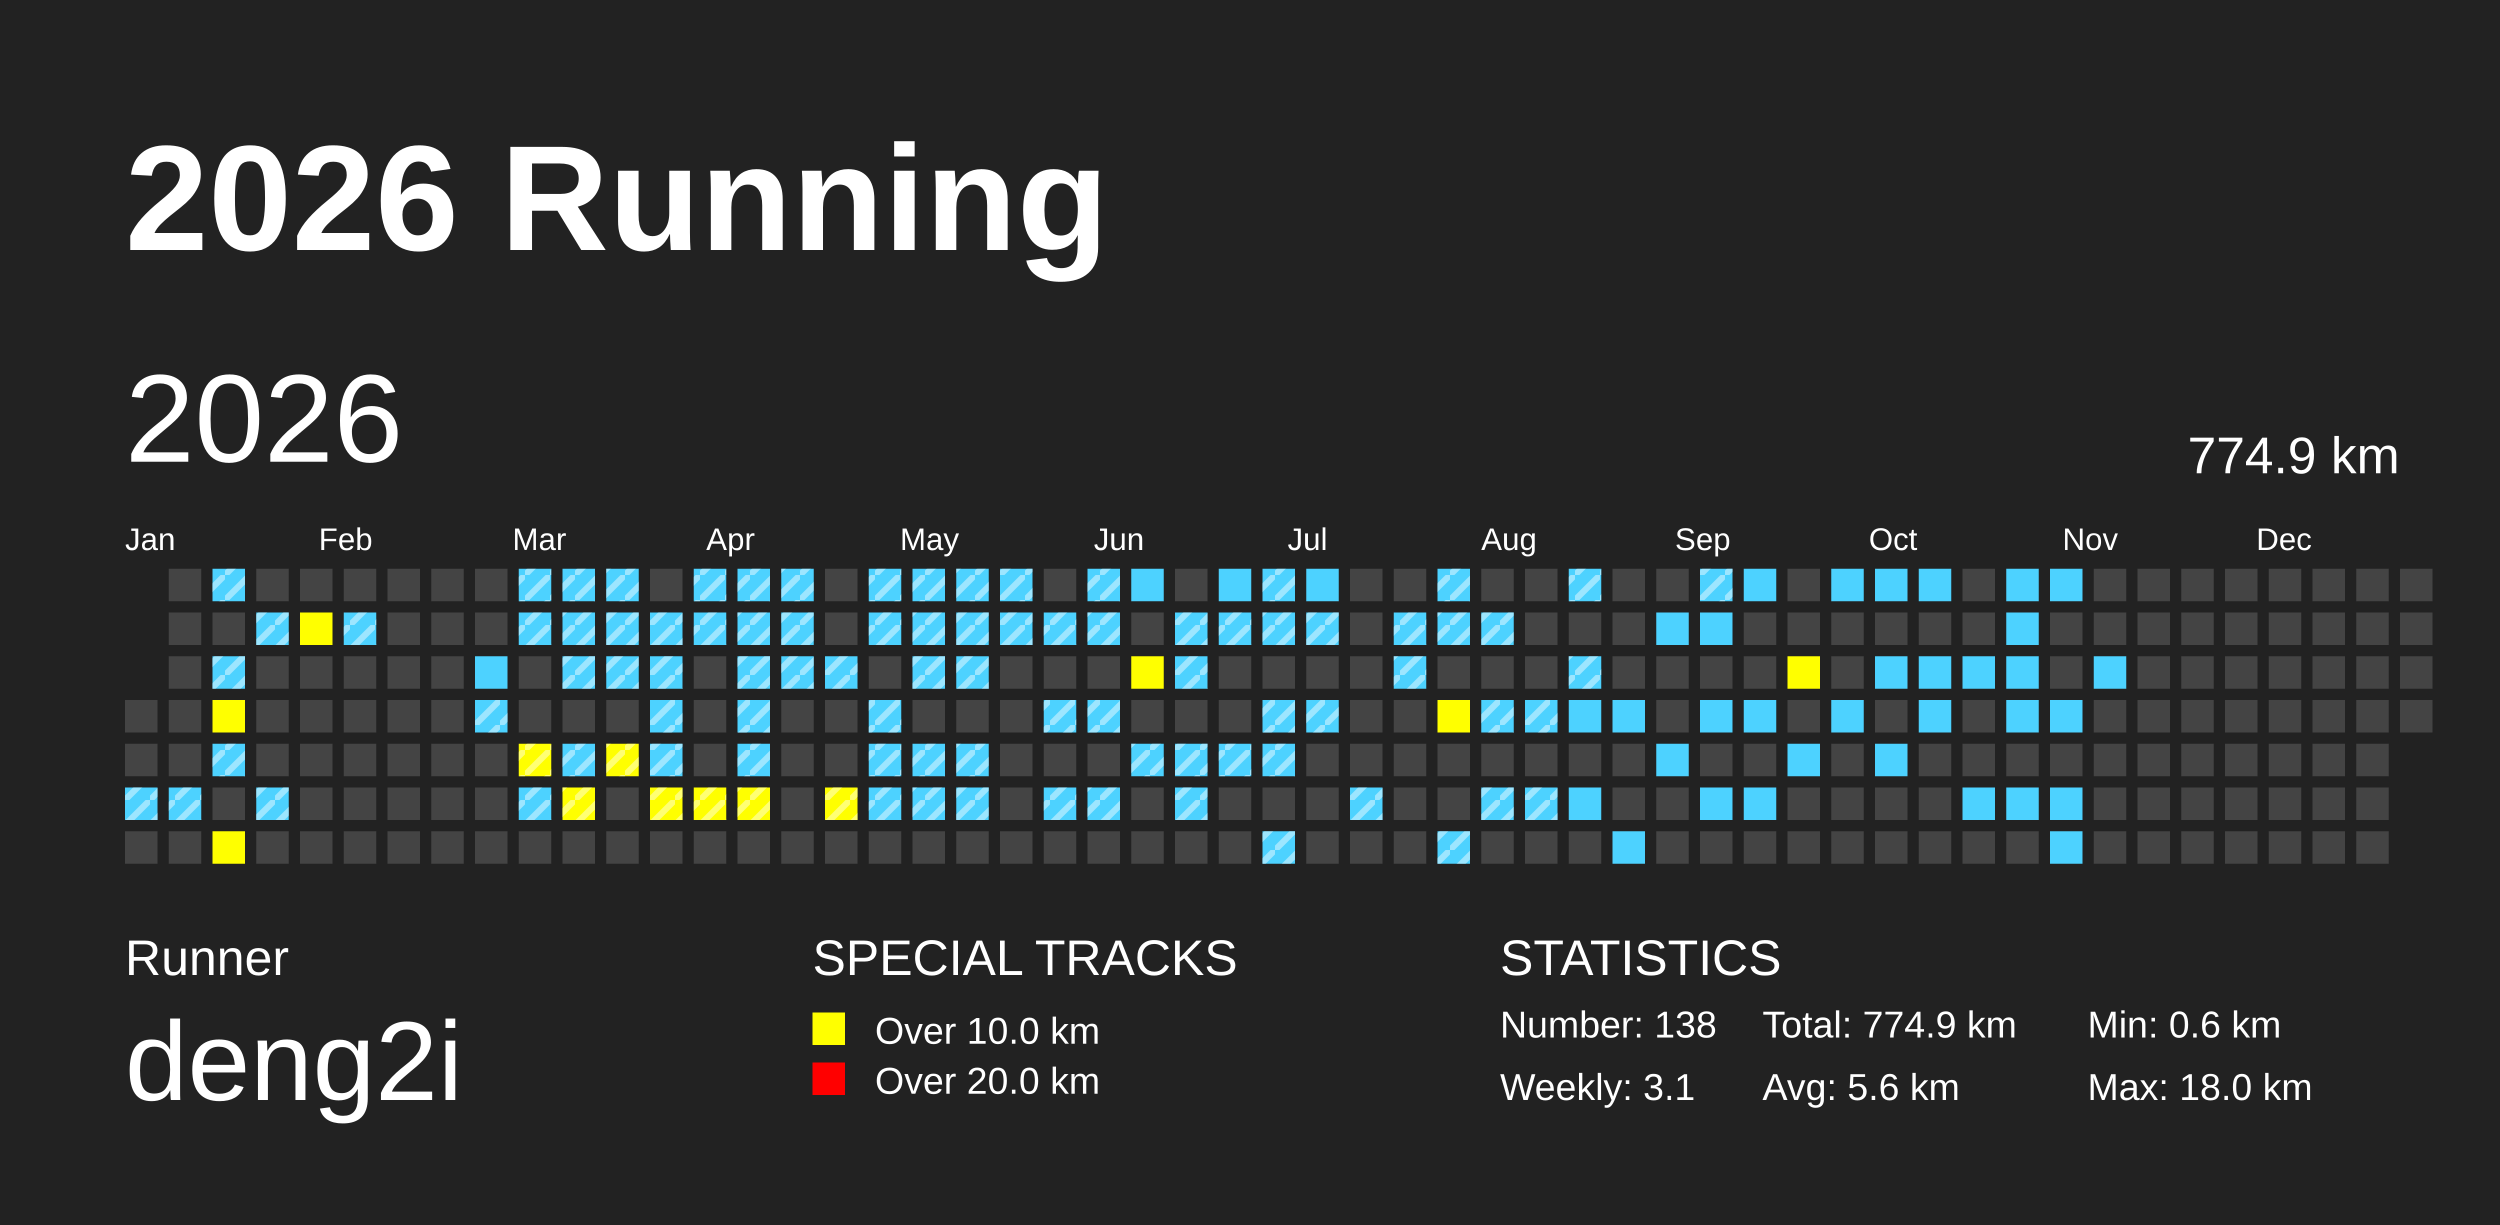
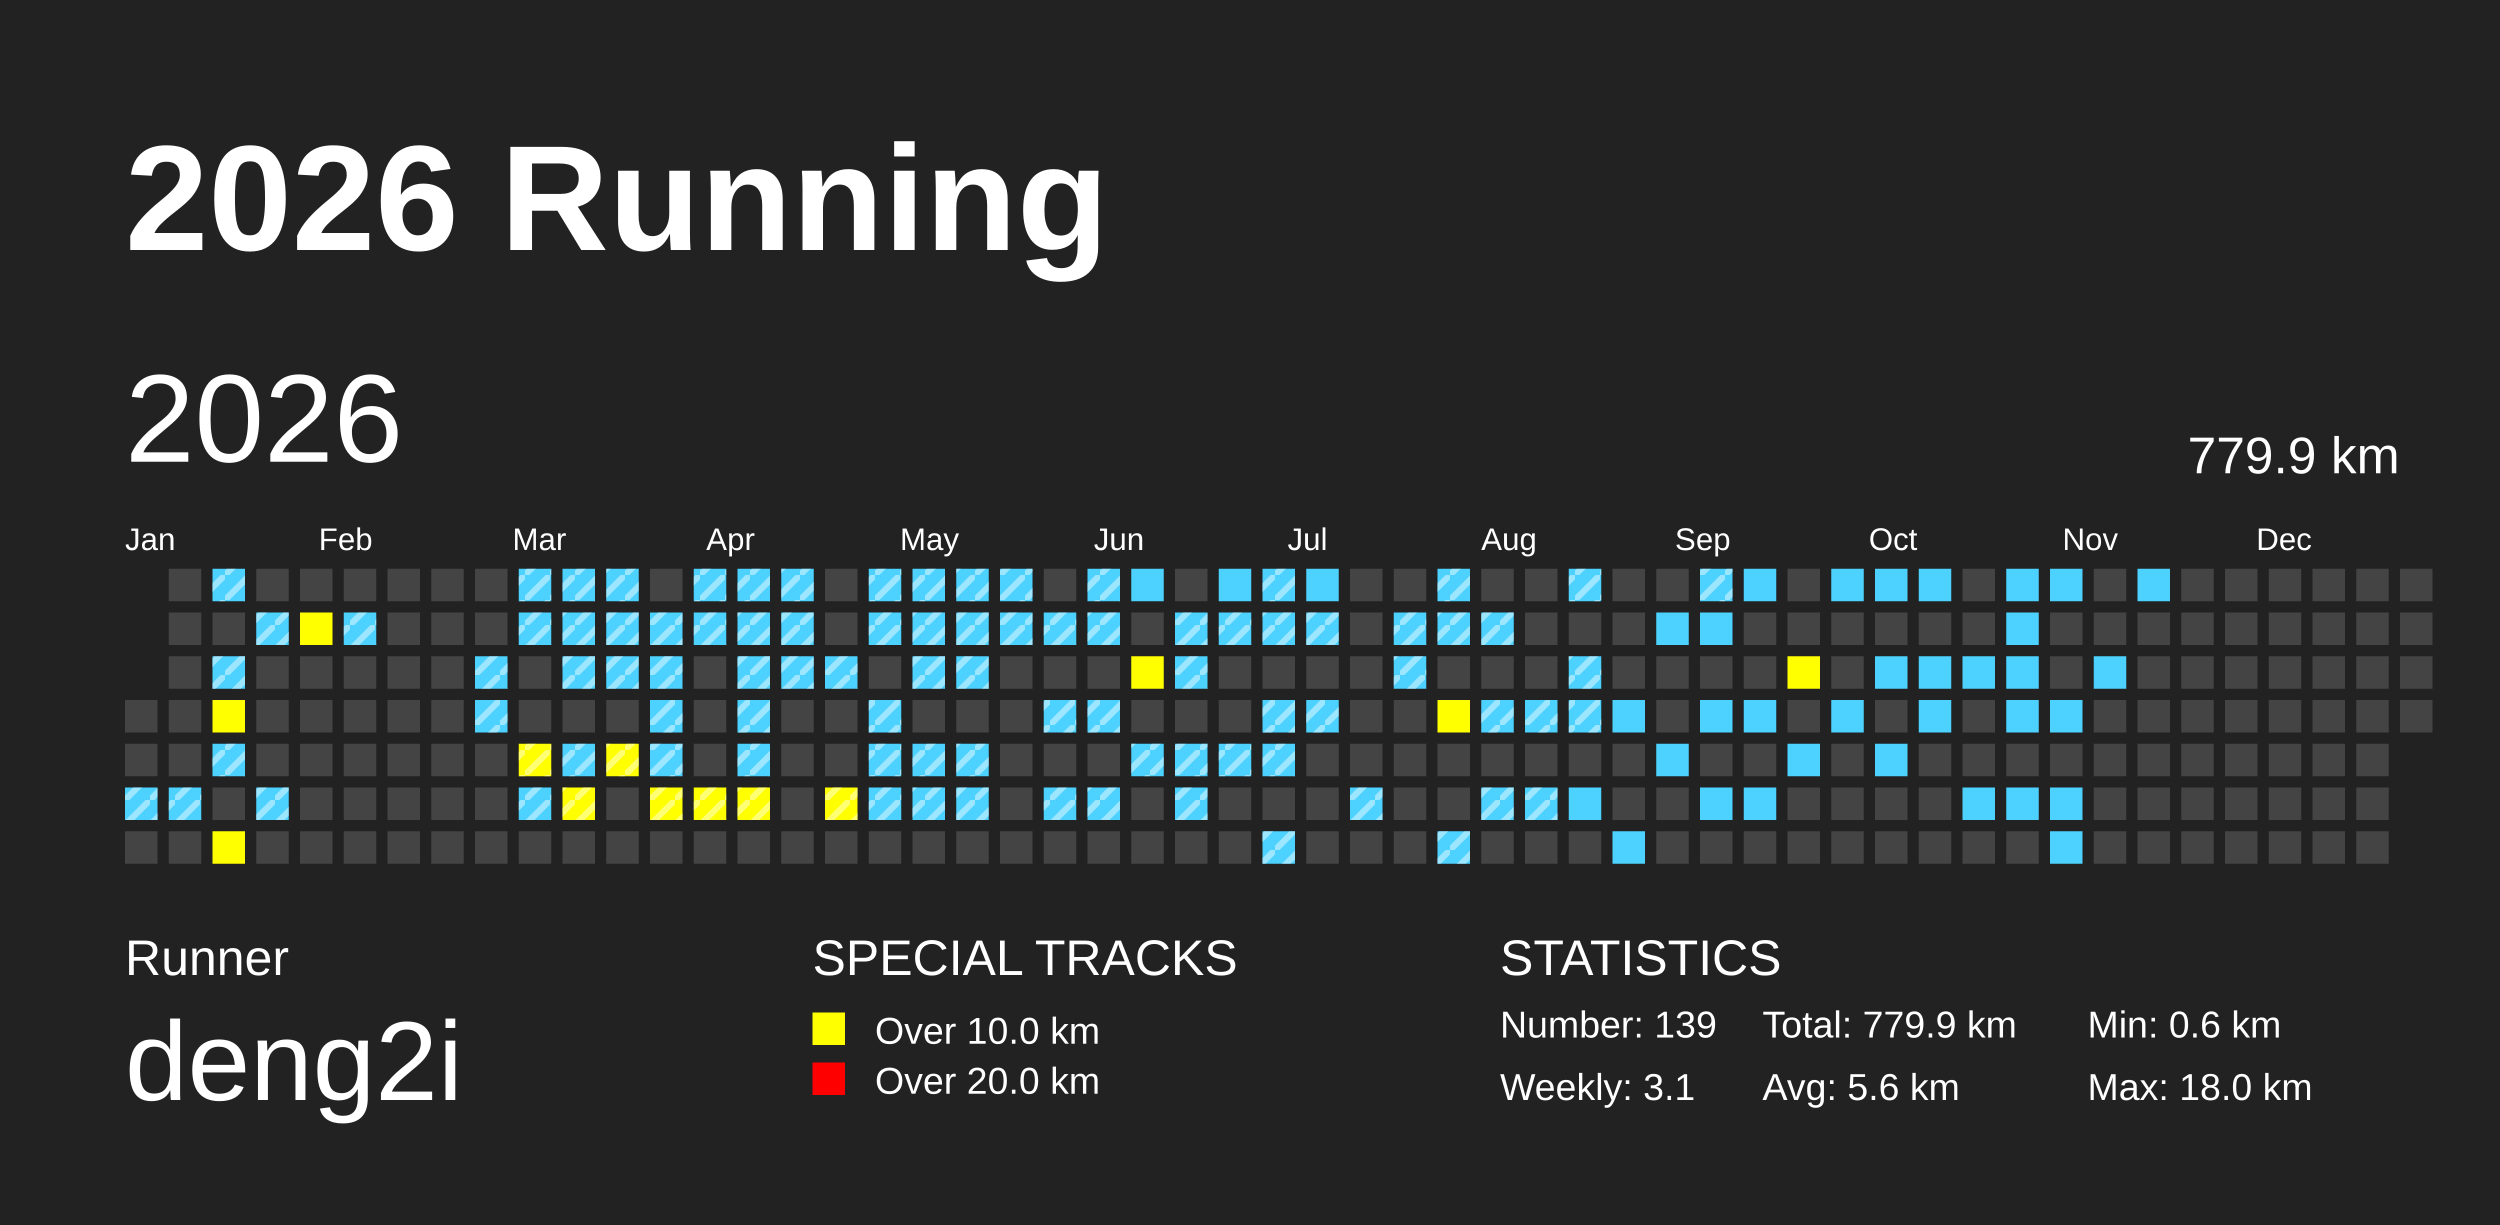
<svg xmlns="http://www.w3.org/2000/svg" baseProfile="full" height="98mm" version="1.1" viewBox="0,0,200,98" width="200mm">
  <defs>
    <pattern height="2" id="indoor-stripe" patternUnits="userSpaceOnUse" width="2">
      <line stroke="white" stroke-opacity="0.45" stroke-width="0.5" x1="0" x2="2" y1="2" y2="0" />
    </pattern>
  </defs>
  <rect fill="#222222" height="98" width="200" x="0" y="0" />
  <text fill="#FFFFFF" style="font-size:12px; font-family:Arial; font-weight:bold;" x="10" y="20">2026 Running</text>
  <text fill="#FFFFFF" style="font-size:4px; font-family:Arial" x="10" y="78">Runner</text>
  <text fill="#FFFFFF" style="font-size:9px; font-family:Arial" x="10" y="88">deng2i</text>
  <text fill="#FFFFFF" style="font-size:4px; font-family:Arial" x="65" y="78">SPECIAL TRACKS</text>
  <rect fill="yellow" height="2.6" width="2.6" x="65" y="81" />
  <text fill="#FFFFFF" style="font-size:3px; font-family:Arial" x="70" y="83.5">Over 10.0 km</text>
  <rect fill="red" height="2.6" width="2.6" x="65" y="85" />
  <text fill="#FFFFFF" style="font-size:3px; font-family:Arial" x="70" y="87.5">Over 20.0 km</text>
  <text fill="#FFFFFF" style="font-size:4px; font-family:Arial" x="120" y="78">STATISTICS</text>
-   <text fill="#FFFFFF" style="font-size:3px; font-family:Arial" x="120" y="83">Number: 138</text>
+   <text fill="#FFFFFF" style="font-size:3px; font-family:Arial" x="120" y="83">Number: 139</text>
  <text fill="#FFFFFF" style="font-size:3px; font-family:Arial" x="120" y="88">Weekly: 3.1</text>
-   <text fill="#FFFFFF" style="font-size:3px; font-family:Arial" x="141" y="83">Total: 774.9 km</text>
+   <text fill="#FFFFFF" style="font-size:3px; font-family:Arial" x="141" y="83">Total: 779.9 km</text>
  <text fill="#FFFFFF" style="font-size:3px; font-family:Arial" x="141" y="88">Avg: 5.6 km</text>
  <text fill="#FFFFFF" style="font-size:3px; font-family:Arial" x="167" y="83">Min: 0.6 km</text>
  <text fill="#FFFFFF" style="font-size:3px; font-family:Arial" x="167" y="88">Max: 18.0 km</text>
  <text dominant-baseline="hanging" fill="#FFFFFF" style="font-size:10.0px; font-family:Arial;" x="10" y="30">2026</text>
-   <text dominant-baseline="hanging" fill="#FFFFFF" style="font-size:4.125px; font-family:Arial;" x="175" y="35">774.9 km</text>
+   <text dominant-baseline="hanging" fill="#FFFFFF" style="font-size:4.125px; font-family:Arial;" x="175" y="35">779.9 km</text>
  <text fill="#FFFFFF" style="font-size:2.5px; font-family:Arial" x="10.0" y="44">Jan</text>
  <text fill="#FFFFFF" style="font-size:2.5px; font-family:Arial" x="25.5" y="44">Feb</text>
  <text fill="#FFFFFF" style="font-size:2.5px; font-family:Arial" x="41.0" y="44">Mar</text>
  <text fill="#FFFFFF" style="font-size:2.5px; font-family:Arial" x="56.5" y="44">Apr</text>
  <text fill="#FFFFFF" style="font-size:2.5px; font-family:Arial" x="72.0" y="44">May</text>
  <text fill="#FFFFFF" style="font-size:2.5px; font-family:Arial" x="87.5" y="44">Jun</text>
  <text fill="#FFFFFF" style="font-size:2.5px; font-family:Arial" x="103.0" y="44">Jul</text>
  <text fill="#FFFFFF" style="font-size:2.5px; font-family:Arial" x="118.5" y="44">Aug</text>
  <text fill="#FFFFFF" style="font-size:2.5px; font-family:Arial" x="134.0" y="44">Sep</text>
  <text fill="#FFFFFF" style="font-size:2.5px; font-family:Arial" x="149.5" y="44">Oct</text>
  <text fill="#FFFFFF" style="font-size:2.5px; font-family:Arial" x="165.0" y="44">Nov</text>
  <text fill="#FFFFFF" style="font-size:2.5px; font-family:Arial" x="180.5" y="44">Dec</text>
  <rect fill="#444444" height="2.6" width="2.6" x="10.0" y="56.0" />
  <rect fill="#444444" height="2.6" width="2.6" x="10.0" y="59.5" />
  <rect fill="#4DD2FF" height="2.6" width="2.6" x="10.0" y="63.0" />
  <rect fill="url(#indoor-stripe)" height="2.6" style="pointer-events: none;" width="2.6" x="10.0" y="63.0" />
  <rect fill="#444444" height="2.6" width="2.6" x="10.0" y="66.5" />
  <rect fill="#444444" height="2.6" width="2.6" x="13.5" y="45.5" />
  <rect fill="#444444" height="2.6" width="2.6" x="13.5" y="49.0" />
  <rect fill="#444444" height="2.6" width="2.6" x="13.5" y="52.5" />
  <rect fill="#444444" height="2.6" width="2.6" x="13.5" y="56.0" />
  <rect fill="#444444" height="2.6" width="2.6" x="13.5" y="59.5" />
  <rect fill="#4DD2FF" height="2.6" width="2.6" x="13.5" y="63.0" />
  <rect fill="url(#indoor-stripe)" height="2.6" style="pointer-events: none;" width="2.6" x="13.5" y="63.0" />
  <rect fill="#444444" height="2.6" width="2.6" x="13.5" y="66.5" />
  <rect fill="#4DD2FF" height="2.6" width="2.6" x="17.0" y="45.5" />
  <rect fill="url(#indoor-stripe)" height="2.6" style="pointer-events: none;" width="2.6" x="17.0" y="45.5" />
  <rect fill="#444444" height="2.6" width="2.6" x="17.0" y="49.0" />
  <rect fill="#4DD2FF" height="2.6" width="2.6" x="17.0" y="52.5" />
  <rect fill="url(#indoor-stripe)" height="2.6" style="pointer-events: none;" width="2.6" x="17.0" y="52.5" />
  <rect fill="yellow" height="2.6" width="2.6" x="17.0" y="56.0" />
  <rect fill="#4DD2FF" height="2.6" width="2.6" x="17.0" y="59.5" />
  <rect fill="url(#indoor-stripe)" height="2.6" style="pointer-events: none;" width="2.6" x="17.0" y="59.5" />
  <rect fill="#444444" height="2.6" width="2.6" x="17.0" y="63.0" />
  <rect fill="yellow" height="2.6" width="2.6" x="17.0" y="66.5" />
  <rect fill="#444444" height="2.6" width="2.6" x="20.5" y="45.5" />
  <rect fill="#4DD2FF" height="2.6" width="2.6" x="20.5" y="49.0" />
  <rect fill="url(#indoor-stripe)" height="2.6" style="pointer-events: none;" width="2.6" x="20.5" y="49.0" />
  <rect fill="#444444" height="2.6" width="2.6" x="20.5" y="52.5" />
  <rect fill="#444444" height="2.6" width="2.6" x="20.5" y="56.0" />
  <rect fill="#444444" height="2.6" width="2.6" x="20.5" y="59.5" />
  <rect fill="#4DD2FF" height="2.6" width="2.6" x="20.5" y="63.0" />
  <rect fill="url(#indoor-stripe)" height="2.6" style="pointer-events: none;" width="2.6" x="20.5" y="63.0" />
  <rect fill="#444444" height="2.6" width="2.6" x="20.5" y="66.5" />
  <rect fill="#444444" height="2.6" width="2.6" x="24.0" y="45.5" />
  <rect fill="yellow" height="2.6" width="2.6" x="24.0" y="49.0" />
  <rect fill="#444444" height="2.6" width="2.6" x="24.0" y="52.5" />
  <rect fill="#444444" height="2.6" width="2.6" x="24.0" y="56.0" />
  <rect fill="#444444" height="2.6" width="2.6" x="24.0" y="59.5" />
  <rect fill="#444444" height="2.6" width="2.6" x="24.0" y="63.0" />
  <rect fill="#444444" height="2.6" width="2.6" x="24.0" y="66.5" />
  <rect fill="#444444" height="2.6" width="2.6" x="27.5" y="45.5" />
  <rect fill="#4DD2FF" height="2.6" width="2.6" x="27.5" y="49.0" />
  <rect fill="url(#indoor-stripe)" height="2.6" style="pointer-events: none;" width="2.6" x="27.5" y="49.0" />
  <rect fill="#444444" height="2.6" width="2.6" x="27.5" y="52.5" />
  <rect fill="#444444" height="2.6" width="2.6" x="27.5" y="56.0" />
  <rect fill="#444444" height="2.6" width="2.6" x="27.5" y="59.5" />
  <rect fill="#444444" height="2.6" width="2.6" x="27.5" y="63.0" />
  <rect fill="#444444" height="2.6" width="2.6" x="27.5" y="66.5" />
  <rect fill="#444444" height="2.6" width="2.6" x="31.0" y="45.5" />
  <rect fill="#444444" height="2.6" width="2.6" x="31.0" y="49.0" />
  <rect fill="#444444" height="2.6" width="2.6" x="31.0" y="52.5" />
  <rect fill="#444444" height="2.6" width="2.6" x="31.0" y="56.0" />
  <rect fill="#444444" height="2.6" width="2.6" x="31.0" y="59.5" />
  <rect fill="#444444" height="2.6" width="2.6" x="31.0" y="63.0" />
  <rect fill="#444444" height="2.6" width="2.6" x="31.0" y="66.5" />
  <rect fill="#444444" height="2.6" width="2.6" x="34.5" y="45.5" />
  <rect fill="#444444" height="2.6" width="2.6" x="34.5" y="49.0" />
  <rect fill="#444444" height="2.6" width="2.6" x="34.5" y="52.5" />
  <rect fill="#444444" height="2.6" width="2.6" x="34.5" y="56.0" />
  <rect fill="#444444" height="2.6" width="2.6" x="34.5" y="59.5" />
  <rect fill="#444444" height="2.6" width="2.6" x="34.5" y="63.0" />
  <rect fill="#444444" height="2.6" width="2.6" x="34.5" y="66.5" />
  <rect fill="#444444" height="2.6" width="2.6" x="38.0" y="45.5" />
  <rect fill="#444444" height="2.6" width="2.6" x="38.0" y="49.0" />
  <rect fill="#4DD2FF" height="2.6" width="2.6" x="38.0" y="52.5" />
+   <rect fill="url(#indoor-stripe)" height="2.6" style="pointer-events: none;" width="2.6" x="38.0" y="52.5" />
  <rect fill="#4DD2FF" height="2.6" width="2.6" x="38.0" y="56.0" />
  <rect fill="url(#indoor-stripe)" height="2.6" style="pointer-events: none;" width="2.6" x="38.0" y="56.0" />
  <rect fill="#444444" height="2.6" width="2.6" x="38.0" y="59.5" />
  <rect fill="#444444" height="2.6" width="2.6" x="38.0" y="63.0" />
  <rect fill="#444444" height="2.6" width="2.6" x="38.0" y="66.5" />
  <rect fill="#4DD2FF" height="2.6" width="2.6" x="41.5" y="45.5" />
  <rect fill="url(#indoor-stripe)" height="2.6" style="pointer-events: none;" width="2.6" x="41.5" y="45.5" />
  <rect fill="#4DD2FF" height="2.6" width="2.6" x="41.5" y="49.0" />
  <rect fill="url(#indoor-stripe)" height="2.6" style="pointer-events: none;" width="2.6" x="41.5" y="49.0" />
  <rect fill="#444444" height="2.6" width="2.6" x="41.5" y="52.5" />
  <rect fill="#444444" height="2.6" width="2.6" x="41.5" y="56.0" />
  <rect fill="yellow" height="2.6" width="2.6" x="41.5" y="59.5" />
  <rect fill="url(#indoor-stripe)" height="2.6" style="pointer-events: none;" width="2.6" x="41.5" y="59.5" />
  <rect fill="#4DD2FF" height="2.6" width="2.6" x="41.5" y="63.0" />
  <rect fill="url(#indoor-stripe)" height="2.6" style="pointer-events: none;" width="2.6" x="41.5" y="63.0" />
  <rect fill="#444444" height="2.6" width="2.6" x="41.5" y="66.5" />
  <rect fill="#4DD2FF" height="2.6" width="2.6" x="45.0" y="45.5" />
  <rect fill="url(#indoor-stripe)" height="2.6" style="pointer-events: none;" width="2.6" x="45.0" y="45.5" />
  <rect fill="#4DD2FF" height="2.6" width="2.6" x="45.0" y="49.0" />
  <rect fill="url(#indoor-stripe)" height="2.6" style="pointer-events: none;" width="2.6" x="45.0" y="49.0" />
  <rect fill="#4DD2FF" height="2.6" width="2.6" x="45.0" y="52.5" />
  <rect fill="url(#indoor-stripe)" height="2.6" style="pointer-events: none;" width="2.6" x="45.0" y="52.5" />
  <rect fill="#444444" height="2.6" width="2.6" x="45.0" y="56.0" />
  <rect fill="#4DD2FF" height="2.6" width="2.6" x="45.0" y="59.5" />
  <rect fill="url(#indoor-stripe)" height="2.6" style="pointer-events: none;" width="2.6" x="45.0" y="59.5" />
  <rect fill="yellow" height="2.6" width="2.6" x="45.0" y="63.0" />
  <rect fill="url(#indoor-stripe)" height="2.6" style="pointer-events: none;" width="2.6" x="45.0" y="63.0" />
  <rect fill="#444444" height="2.6" width="2.6" x="45.0" y="66.5" />
  <rect fill="#4DD2FF" height="2.6" width="2.6" x="48.5" y="45.5" />
  <rect fill="url(#indoor-stripe)" height="2.6" style="pointer-events: none;" width="2.6" x="48.5" y="45.5" />
  <rect fill="#4DD2FF" height="2.6" width="2.6" x="48.5" y="49.0" />
  <rect fill="url(#indoor-stripe)" height="2.6" style="pointer-events: none;" width="2.6" x="48.5" y="49.0" />
  <rect fill="#4DD2FF" height="2.6" width="2.6" x="48.5" y="52.5" />
  <rect fill="url(#indoor-stripe)" height="2.6" style="pointer-events: none;" width="2.6" x="48.5" y="52.5" />
  <rect fill="#444444" height="2.6" width="2.6" x="48.5" y="56.0" />
  <rect fill="yellow" height="2.6" width="2.6" x="48.5" y="59.5" />
  <rect fill="url(#indoor-stripe)" height="2.6" style="pointer-events: none;" width="2.6" x="48.5" y="59.5" />
  <rect fill="#444444" height="2.6" width="2.6" x="48.5" y="63.0" />
  <rect fill="#444444" height="2.6" width="2.6" x="48.5" y="66.5" />
  <rect fill="#444444" height="2.6" width="2.6" x="52.0" y="45.5" />
  <rect fill="#4DD2FF" height="2.6" width="2.6" x="52.0" y="49.0" />
  <rect fill="url(#indoor-stripe)" height="2.6" style="pointer-events: none;" width="2.6" x="52.0" y="49.0" />
  <rect fill="#4DD2FF" height="2.6" width="2.6" x="52.0" y="52.5" />
  <rect fill="url(#indoor-stripe)" height="2.6" style="pointer-events: none;" width="2.6" x="52.0" y="52.5" />
  <rect fill="#4DD2FF" height="2.6" width="2.6" x="52.0" y="56.0" />
  <rect fill="url(#indoor-stripe)" height="2.6" style="pointer-events: none;" width="2.6" x="52.0" y="56.0" />
  <rect fill="#4DD2FF" height="2.6" width="2.6" x="52.0" y="59.5" />
  <rect fill="url(#indoor-stripe)" height="2.6" style="pointer-events: none;" width="2.6" x="52.0" y="59.5" />
  <rect fill="yellow" height="2.6" width="2.6" x="52.0" y="63.0" />
  <rect fill="url(#indoor-stripe)" height="2.6" style="pointer-events: none;" width="2.6" x="52.0" y="63.0" />
  <rect fill="#444444" height="2.6" width="2.6" x="52.0" y="66.5" />
  <rect fill="#4DD2FF" height="2.6" width="2.6" x="55.5" y="45.5" />
  <rect fill="url(#indoor-stripe)" height="2.6" style="pointer-events: none;" width="2.6" x="55.5" y="45.5" />
  <rect fill="#4DD2FF" height="2.6" width="2.6" x="55.5" y="49.0" />
  <rect fill="url(#indoor-stripe)" height="2.6" style="pointer-events: none;" width="2.6" x="55.5" y="49.0" />
  <rect fill="#444444" height="2.6" width="2.6" x="55.5" y="52.5" />
  <rect fill="#444444" height="2.6" width="2.6" x="55.5" y="56.0" />
  <rect fill="#444444" height="2.6" width="2.6" x="55.5" y="59.5" />
  <rect fill="yellow" height="2.6" width="2.6" x="55.5" y="63.0" />
  <rect fill="url(#indoor-stripe)" height="2.6" style="pointer-events: none;" width="2.6" x="55.5" y="63.0" />
  <rect fill="#444444" height="2.6" width="2.6" x="55.5" y="66.5" />
  <rect fill="#4DD2FF" height="2.6" width="2.6" x="59.0" y="45.5" />
  <rect fill="url(#indoor-stripe)" height="2.6" style="pointer-events: none;" width="2.6" x="59.0" y="45.5" />
  <rect fill="#4DD2FF" height="2.6" width="2.6" x="59.0" y="49.0" />
  <rect fill="url(#indoor-stripe)" height="2.6" style="pointer-events: none;" width="2.6" x="59.0" y="49.0" />
  <rect fill="#4DD2FF" height="2.6" width="2.6" x="59.0" y="52.5" />
  <rect fill="url(#indoor-stripe)" height="2.6" style="pointer-events: none;" width="2.6" x="59.0" y="52.5" />
  <rect fill="#4DD2FF" height="2.6" width="2.6" x="59.0" y="56.0" />
  <rect fill="url(#indoor-stripe)" height="2.6" style="pointer-events: none;" width="2.6" x="59.0" y="56.0" />
  <rect fill="#4DD2FF" height="2.6" width="2.6" x="59.0" y="59.5" />
  <rect fill="url(#indoor-stripe)" height="2.6" style="pointer-events: none;" width="2.6" x="59.0" y="59.5" />
  <rect fill="yellow" height="2.6" width="2.6" x="59.0" y="63.0" />
  <rect fill="url(#indoor-stripe)" height="2.6" style="pointer-events: none;" width="2.6" x="59.0" y="63.0" />
  <rect fill="#444444" height="2.6" width="2.6" x="59.0" y="66.5" />
  <rect fill="#4DD2FF" height="2.6" width="2.6" x="62.5" y="45.5" />
  <rect fill="url(#indoor-stripe)" height="2.6" style="pointer-events: none;" width="2.6" x="62.5" y="45.5" />
  <rect fill="#4DD2FF" height="2.6" width="2.6" x="62.5" y="49.0" />
  <rect fill="url(#indoor-stripe)" height="2.6" style="pointer-events: none;" width="2.6" x="62.5" y="49.0" />
  <rect fill="#4DD2FF" height="2.6" width="2.6" x="62.5" y="52.5" />
  <rect fill="url(#indoor-stripe)" height="2.6" style="pointer-events: none;" width="2.6" x="62.5" y="52.5" />
  <rect fill="#444444" height="2.6" width="2.6" x="62.5" y="56.0" />
  <rect fill="#444444" height="2.6" width="2.6" x="62.5" y="59.5" />
  <rect fill="#444444" height="2.6" width="2.6" x="62.5" y="63.0" />
  <rect fill="#444444" height="2.6" width="2.6" x="62.5" y="66.5" />
  <rect fill="#444444" height="2.6" width="2.6" x="66.0" y="45.5" />
  <rect fill="#444444" height="2.6" width="2.6" x="66.0" y="49.0" />
  <rect fill="#4DD2FF" height="2.6" width="2.6" x="66.0" y="52.5" />
  <rect fill="url(#indoor-stripe)" height="2.6" style="pointer-events: none;" width="2.6" x="66.0" y="52.5" />
  <rect fill="#444444" height="2.6" width="2.6" x="66.0" y="56.0" />
  <rect fill="#444444" height="2.6" width="2.6" x="66.0" y="59.5" />
  <rect fill="yellow" height="2.6" width="2.6" x="66.0" y="63.0" />
  <rect fill="url(#indoor-stripe)" height="2.6" style="pointer-events: none;" width="2.6" x="66.0" y="63.0" />
  <rect fill="#444444" height="2.6" width="2.6" x="66.0" y="66.5" />
  <rect fill="#4DD2FF" height="2.6" width="2.6" x="69.5" y="45.5" />
  <rect fill="url(#indoor-stripe)" height="2.6" style="pointer-events: none;" width="2.6" x="69.5" y="45.5" />
  <rect fill="#4DD2FF" height="2.6" width="2.6" x="69.5" y="49.0" />
  <rect fill="url(#indoor-stripe)" height="2.6" style="pointer-events: none;" width="2.6" x="69.5" y="49.0" />
  <rect fill="#444444" height="2.6" width="2.6" x="69.5" y="52.5" />
  <rect fill="#4DD2FF" height="2.6" width="2.6" x="69.5" y="56.0" />
  <rect fill="url(#indoor-stripe)" height="2.6" style="pointer-events: none;" width="2.6" x="69.5" y="56.0" />
  <rect fill="#4DD2FF" height="2.6" width="2.6" x="69.5" y="59.5" />
  <rect fill="url(#indoor-stripe)" height="2.6" style="pointer-events: none;" width="2.6" x="69.5" y="59.5" />
  <rect fill="#4DD2FF" height="2.6" width="2.6" x="69.5" y="63.0" />
  <rect fill="url(#indoor-stripe)" height="2.6" style="pointer-events: none;" width="2.6" x="69.5" y="63.0" />
  <rect fill="#444444" height="2.6" width="2.6" x="69.5" y="66.5" />
  <rect fill="#4DD2FF" height="2.6" width="2.6" x="73.0" y="45.5" />
  <rect fill="url(#indoor-stripe)" height="2.6" style="pointer-events: none;" width="2.6" x="73.0" y="45.5" />
  <rect fill="#4DD2FF" height="2.6" width="2.6" x="73.0" y="49.0" />
  <rect fill="url(#indoor-stripe)" height="2.6" style="pointer-events: none;" width="2.6" x="73.0" y="49.0" />
  <rect fill="#4DD2FF" height="2.6" width="2.6" x="73.0" y="52.5" />
  <rect fill="url(#indoor-stripe)" height="2.6" style="pointer-events: none;" width="2.6" x="73.0" y="52.5" />
  <rect fill="#444444" height="2.6" width="2.6" x="73.0" y="56.0" />
  <rect fill="#4DD2FF" height="2.6" width="2.6" x="73.0" y="59.5" />
  <rect fill="url(#indoor-stripe)" height="2.6" style="pointer-events: none;" width="2.6" x="73.0" y="59.5" />
  <rect fill="#4DD2FF" height="2.6" width="2.6" x="73.0" y="63.0" />
  <rect fill="url(#indoor-stripe)" height="2.6" style="pointer-events: none;" width="2.6" x="73.0" y="63.0" />
  <rect fill="#444444" height="2.6" width="2.6" x="73.0" y="66.5" />
  <rect fill="#4DD2FF" height="2.6" width="2.6" x="76.5" y="45.5" />
  <rect fill="url(#indoor-stripe)" height="2.6" style="pointer-events: none;" width="2.6" x="76.5" y="45.5" />
  <rect fill="#4DD2FF" height="2.6" width="2.6" x="76.5" y="49.0" />
  <rect fill="url(#indoor-stripe)" height="2.6" style="pointer-events: none;" width="2.6" x="76.5" y="49.0" />
  <rect fill="#4DD2FF" height="2.6" width="2.6" x="76.5" y="52.5" />
  <rect fill="url(#indoor-stripe)" height="2.6" style="pointer-events: none;" width="2.6" x="76.5" y="52.5" />
  <rect fill="#444444" height="2.6" width="2.6" x="76.5" y="56.0" />
  <rect fill="#4DD2FF" height="2.6" width="2.6" x="76.5" y="59.5" />
  <rect fill="url(#indoor-stripe)" height="2.6" style="pointer-events: none;" width="2.6" x="76.5" y="59.5" />
  <rect fill="#4DD2FF" height="2.6" width="2.6" x="76.5" y="63.0" />
  <rect fill="url(#indoor-stripe)" height="2.6" style="pointer-events: none;" width="2.6" x="76.5" y="63.0" />
  <rect fill="#444444" height="2.6" width="2.6" x="76.5" y="66.5" />
  <rect fill="#4DD2FF" height="2.6" width="2.6" x="80.0" y="45.5" />
  <rect fill="url(#indoor-stripe)" height="2.6" style="pointer-events: none;" width="2.6" x="80.0" y="45.5" />
  <rect fill="#4DD2FF" height="2.6" width="2.6" x="80.0" y="49.0" />
  <rect fill="url(#indoor-stripe)" height="2.6" style="pointer-events: none;" width="2.6" x="80.0" y="49.0" />
  <rect fill="#444444" height="2.6" width="2.6" x="80.0" y="52.5" />
  <rect fill="#444444" height="2.6" width="2.6" x="80.0" y="56.0" />
  <rect fill="#444444" height="2.6" width="2.6" x="80.0" y="59.5" />
  <rect fill="#444444" height="2.6" width="2.6" x="80.0" y="63.0" />
  <rect fill="#444444" height="2.6" width="2.6" x="80.0" y="66.5" />
  <rect fill="#444444" height="2.6" width="2.6" x="83.5" y="45.5" />
  <rect fill="#4DD2FF" height="2.6" width="2.6" x="83.5" y="49.0" />
  <rect fill="url(#indoor-stripe)" height="2.6" style="pointer-events: none;" width="2.6" x="83.5" y="49.0" />
  <rect fill="#444444" height="2.6" width="2.6" x="83.5" y="52.5" />
  <rect fill="#4DD2FF" height="2.6" width="2.6" x="83.5" y="56.0" />
  <rect fill="url(#indoor-stripe)" height="2.6" style="pointer-events: none;" width="2.6" x="83.5" y="56.0" />
  <rect fill="#444444" height="2.6" width="2.6" x="83.5" y="59.5" />
  <rect fill="#4DD2FF" height="2.6" width="2.6" x="83.5" y="63.0" />
  <rect fill="url(#indoor-stripe)" height="2.6" style="pointer-events: none;" width="2.6" x="83.5" y="63.0" />
  <rect fill="#444444" height="2.6" width="2.6" x="83.5" y="66.5" />
  <rect fill="#4DD2FF" height="2.6" width="2.6" x="87.0" y="45.5" />
  <rect fill="url(#indoor-stripe)" height="2.6" style="pointer-events: none;" width="2.6" x="87.0" y="45.5" />
  <rect fill="#4DD2FF" height="2.6" width="2.6" x="87.0" y="49.0" />
  <rect fill="url(#indoor-stripe)" height="2.6" style="pointer-events: none;" width="2.6" x="87.0" y="49.0" />
  <rect fill="#444444" height="2.6" width="2.6" x="87.0" y="52.5" />
  <rect fill="#4DD2FF" height="2.6" width="2.6" x="87.0" y="56.0" />
  <rect fill="url(#indoor-stripe)" height="2.6" style="pointer-events: none;" width="2.6" x="87.0" y="56.0" />
  <rect fill="#444444" height="2.6" width="2.6" x="87.0" y="59.5" />
  <rect fill="#4DD2FF" height="2.6" width="2.6" x="87.0" y="63.0" />
  <rect fill="url(#indoor-stripe)" height="2.6" style="pointer-events: none;" width="2.6" x="87.0" y="63.0" />
  <rect fill="#444444" height="2.6" width="2.6" x="87.0" y="66.5" />
  <rect fill="#4DD2FF" height="2.6" width="2.6" x="90.5" y="45.5" />
  <rect fill="#444444" height="2.6" width="2.6" x="90.5" y="49.0" />
  <rect fill="yellow" height="2.6" width="2.6" x="90.5" y="52.5" />
  <rect fill="#444444" height="2.6" width="2.6" x="90.5" y="56.0" />
  <rect fill="#4DD2FF" height="2.6" width="2.6" x="90.5" y="59.5" />
  <rect fill="url(#indoor-stripe)" height="2.6" style="pointer-events: none;" width="2.6" x="90.5" y="59.5" />
  <rect fill="#444444" height="2.6" width="2.6" x="90.5" y="63.0" />
  <rect fill="#444444" height="2.6" width="2.6" x="90.5" y="66.5" />
  <rect fill="#444444" height="2.6" width="2.6" x="94.0" y="45.5" />
  <rect fill="#4DD2FF" height="2.6" width="2.6" x="94.0" y="49.0" />
  <rect fill="url(#indoor-stripe)" height="2.6" style="pointer-events: none;" width="2.6" x="94.0" y="49.0" />
  <rect fill="#4DD2FF" height="2.6" width="2.6" x="94.0" y="52.5" />
  <rect fill="url(#indoor-stripe)" height="2.6" style="pointer-events: none;" width="2.6" x="94.0" y="52.5" />
  <rect fill="#444444" height="2.6" width="2.6" x="94.0" y="56.0" />
  <rect fill="#4DD2FF" height="2.6" width="2.6" x="94.0" y="59.5" />
  <rect fill="url(#indoor-stripe)" height="2.6" style="pointer-events: none;" width="2.6" x="94.0" y="59.5" />
  <rect fill="#4DD2FF" height="2.6" width="2.6" x="94.0" y="63.0" />
  <rect fill="url(#indoor-stripe)" height="2.6" style="pointer-events: none;" width="2.6" x="94.0" y="63.0" />
  <rect fill="#444444" height="2.6" width="2.6" x="94.0" y="66.5" />
  <rect fill="#4DD2FF" height="2.6" width="2.6" x="97.5" y="45.5" />
  <rect fill="#4DD2FF" height="2.6" width="2.6" x="97.5" y="49.0" />
  <rect fill="url(#indoor-stripe)" height="2.6" style="pointer-events: none;" width="2.6" x="97.5" y="49.0" />
  <rect fill="#444444" height="2.6" width="2.6" x="97.5" y="52.5" />
  <rect fill="#444444" height="2.6" width="2.6" x="97.5" y="56.0" />
  <rect fill="#4DD2FF" height="2.6" width="2.6" x="97.5" y="59.5" />
  <rect fill="url(#indoor-stripe)" height="2.6" style="pointer-events: none;" width="2.6" x="97.5" y="59.5" />
  <rect fill="#444444" height="2.6" width="2.6" x="97.5" y="63.0" />
  <rect fill="#444444" height="2.6" width="2.6" x="97.5" y="66.5" />
  <rect fill="#4DD2FF" height="2.6" width="2.6" x="101.0" y="45.5" />
  <rect fill="url(#indoor-stripe)" height="2.6" style="pointer-events: none;" width="2.6" x="101.0" y="45.5" />
  <rect fill="#4DD2FF" height="2.6" width="2.6" x="101.0" y="49.0" />
  <rect fill="url(#indoor-stripe)" height="2.6" style="pointer-events: none;" width="2.6" x="101.0" y="49.0" />
  <rect fill="#444444" height="2.6" width="2.6" x="101.0" y="52.5" />
  <rect fill="#4DD2FF" height="2.6" width="2.6" x="101.0" y="56.0" />
  <rect fill="url(#indoor-stripe)" height="2.6" style="pointer-events: none;" width="2.6" x="101.0" y="56.0" />
  <rect fill="#4DD2FF" height="2.6" width="2.6" x="101.0" y="59.5" />
  <rect fill="url(#indoor-stripe)" height="2.6" style="pointer-events: none;" width="2.6" x="101.0" y="59.5" />
  <rect fill="#444444" height="2.6" width="2.6" x="101.0" y="63.0" />
  <rect fill="#4DD2FF" height="2.6" width="2.6" x="101.0" y="66.5" />
  <rect fill="url(#indoor-stripe)" height="2.6" style="pointer-events: none;" width="2.6" x="101.0" y="66.5" />
  <rect fill="#4DD2FF" height="2.6" width="2.6" x="104.5" y="45.5" />
  <rect fill="#4DD2FF" height="2.6" width="2.6" x="104.5" y="49.0" />
  <rect fill="url(#indoor-stripe)" height="2.6" style="pointer-events: none;" width="2.6" x="104.5" y="49.0" />
  <rect fill="#444444" height="2.6" width="2.6" x="104.5" y="52.5" />
  <rect fill="#4DD2FF" height="2.6" width="2.6" x="104.5" y="56.0" />
  <rect fill="url(#indoor-stripe)" height="2.6" style="pointer-events: none;" width="2.6" x="104.5" y="56.0" />
  <rect fill="#444444" height="2.6" width="2.6" x="104.5" y="59.5" />
  <rect fill="#444444" height="2.6" width="2.6" x="104.5" y="63.0" />
  <rect fill="#444444" height="2.6" width="2.6" x="104.5" y="66.5" />
  <rect fill="#444444" height="2.6" width="2.6" x="108.0" y="45.5" />
  <rect fill="#444444" height="2.6" width="2.6" x="108.0" y="49.0" />
  <rect fill="#444444" height="2.6" width="2.6" x="108.0" y="52.5" />
  <rect fill="#444444" height="2.6" width="2.6" x="108.0" y="56.0" />
  <rect fill="#444444" height="2.6" width="2.6" x="108.0" y="59.5" />
  <rect fill="#4DD2FF" height="2.6" width="2.6" x="108.0" y="63.0" />
  <rect fill="url(#indoor-stripe)" height="2.6" style="pointer-events: none;" width="2.6" x="108.0" y="63.0" />
  <rect fill="#444444" height="2.6" width="2.6" x="108.0" y="66.5" />
  <rect fill="#444444" height="2.6" width="2.6" x="111.5" y="45.5" />
  <rect fill="#4DD2FF" height="2.6" width="2.6" x="111.5" y="49.0" />
  <rect fill="url(#indoor-stripe)" height="2.6" style="pointer-events: none;" width="2.6" x="111.5" y="49.0" />
  <rect fill="#4DD2FF" height="2.6" width="2.6" x="111.5" y="52.5" />
  <rect fill="url(#indoor-stripe)" height="2.6" style="pointer-events: none;" width="2.6" x="111.5" y="52.5" />
  <rect fill="#444444" height="2.6" width="2.6" x="111.5" y="56.0" />
  <rect fill="#444444" height="2.6" width="2.6" x="111.5" y="59.5" />
  <rect fill="#444444" height="2.6" width="2.6" x="111.5" y="63.0" />
  <rect fill="#444444" height="2.6" width="2.6" x="111.5" y="66.5" />
  <rect fill="#4DD2FF" height="2.6" width="2.6" x="115.0" y="45.5" />
  <rect fill="url(#indoor-stripe)" height="2.6" style="pointer-events: none;" width="2.6" x="115.0" y="45.5" />
  <rect fill="#4DD2FF" height="2.6" width="2.6" x="115.0" y="49.0" />
  <rect fill="url(#indoor-stripe)" height="2.6" style="pointer-events: none;" width="2.6" x="115.0" y="49.0" />
  <rect fill="#444444" height="2.6" width="2.6" x="115.0" y="52.5" />
  <rect fill="yellow" height="2.6" width="2.6" x="115.0" y="56.0" />
  <rect fill="#444444" height="2.6" width="2.6" x="115.0" y="59.5" />
  <rect fill="#444444" height="2.6" width="2.6" x="115.0" y="63.0" />
  <rect fill="#4DD2FF" height="2.6" width="2.6" x="115.0" y="66.5" />
  <rect fill="url(#indoor-stripe)" height="2.6" style="pointer-events: none;" width="2.6" x="115.0" y="66.5" />
  <rect fill="#444444" height="2.6" width="2.6" x="118.5" y="45.5" />
  <rect fill="#4DD2FF" height="2.6" width="2.6" x="118.5" y="49.0" />
  <rect fill="url(#indoor-stripe)" height="2.6" style="pointer-events: none;" width="2.6" x="118.5" y="49.0" />
  <rect fill="#444444" height="2.6" width="2.6" x="118.5" y="52.5" />
  <rect fill="#4DD2FF" height="2.6" width="2.6" x="118.5" y="56.0" />
  <rect fill="url(#indoor-stripe)" height="2.6" style="pointer-events: none;" width="2.6" x="118.5" y="56.0" />
  <rect fill="#444444" height="2.6" width="2.6" x="118.5" y="59.5" />
  <rect fill="#4DD2FF" height="2.6" width="2.6" x="118.5" y="63.0" />
  <rect fill="url(#indoor-stripe)" height="2.6" style="pointer-events: none;" width="2.6" x="118.5" y="63.0" />
  <rect fill="#444444" height="2.6" width="2.6" x="118.5" y="66.5" />
  <rect fill="#444444" height="2.6" width="2.6" x="122.0" y="45.5" />
  <rect fill="#444444" height="2.6" width="2.6" x="122.0" y="49.0" />
  <rect fill="#444444" height="2.6" width="2.6" x="122.0" y="52.5" />
  <rect fill="#4DD2FF" height="2.6" width="2.6" x="122.0" y="56.0" />
  <rect fill="url(#indoor-stripe)" height="2.6" style="pointer-events: none;" width="2.6" x="122.0" y="56.0" />
  <rect fill="#444444" height="2.6" width="2.6" x="122.0" y="59.5" />
  <rect fill="#4DD2FF" height="2.6" width="2.6" x="122.0" y="63.0" />
  <rect fill="url(#indoor-stripe)" height="2.6" style="pointer-events: none;" width="2.6" x="122.0" y="63.0" />
  <rect fill="#444444" height="2.6" width="2.6" x="122.0" y="66.5" />
  <rect fill="#4DD2FF" height="2.6" width="2.6" x="125.5" y="45.5" />
  <rect fill="url(#indoor-stripe)" height="2.6" style="pointer-events: none;" width="2.6" x="125.5" y="45.5" />
  <rect fill="#444444" height="2.6" width="2.6" x="125.5" y="49.0" />
  <rect fill="#4DD2FF" height="2.6" width="2.6" x="125.5" y="52.5" />
  <rect fill="url(#indoor-stripe)" height="2.6" style="pointer-events: none;" width="2.6" x="125.5" y="52.5" />
  <rect fill="#4DD2FF" height="2.6" width="2.6" x="125.5" y="56.0" />
+   <rect fill="url(#indoor-stripe)" height="2.6" style="pointer-events: none;" width="2.6" x="125.5" y="56.0" />
  <rect fill="#444444" height="2.6" width="2.6" x="125.5" y="59.5" />
  <rect fill="#4DD2FF" height="2.6" width="2.6" x="125.5" y="63.0" />
  <rect fill="#444444" height="2.6" width="2.6" x="125.5" y="66.5" />
  <rect fill="#444444" height="2.6" width="2.6" x="129.0" y="45.5" />
  <rect fill="#444444" height="2.6" width="2.6" x="129.0" y="49.0" />
  <rect fill="#444444" height="2.6" width="2.6" x="129.0" y="52.5" />
  <rect fill="#4DD2FF" height="2.6" width="2.6" x="129.0" y="56.0" />
  <rect fill="#444444" height="2.6" width="2.6" x="129.0" y="59.5" />
  <rect fill="#444444" height="2.6" width="2.6" x="129.0" y="63.0" />
  <rect fill="#4DD2FF" height="2.6" width="2.6" x="129.0" y="66.5" />
  <rect fill="#444444" height="2.6" width="2.6" x="132.5" y="45.5" />
  <rect fill="#4DD2FF" height="2.6" width="2.6" x="132.5" y="49.0" />
  <rect fill="#444444" height="2.6" width="2.6" x="132.5" y="52.5" />
  <rect fill="#444444" height="2.6" width="2.6" x="132.5" y="56.0" />
  <rect fill="#4DD2FF" height="2.6" width="2.6" x="132.5" y="59.5" />
  <rect fill="#444444" height="2.6" width="2.6" x="132.5" y="63.0" />
  <rect fill="#444444" height="2.6" width="2.6" x="132.5" y="66.5" />
  <rect fill="#4DD2FF" height="2.6" width="2.6" x="136.0" y="45.5" />
  <rect fill="url(#indoor-stripe)" height="2.6" style="pointer-events: none;" width="2.6" x="136.0" y="45.5" />
  <rect fill="#4DD2FF" height="2.6" width="2.6" x="136.0" y="49.0" />
  <rect fill="#444444" height="2.6" width="2.6" x="136.0" y="52.5" />
  <rect fill="#4DD2FF" height="2.6" width="2.6" x="136.0" y="56.0" />
  <rect fill="#444444" height="2.6" width="2.6" x="136.0" y="59.5" />
  <rect fill="#4DD2FF" height="2.6" width="2.6" x="136.0" y="63.0" />
  <rect fill="#444444" height="2.6" width="2.6" x="136.0" y="66.5" />
  <rect fill="#4DD2FF" height="2.6" width="2.6" x="139.5" y="45.5" />
  <rect fill="#444444" height="2.6" width="2.6" x="139.5" y="49.0" />
  <rect fill="#444444" height="2.6" width="2.6" x="139.5" y="52.5" />
  <rect fill="#4DD2FF" height="2.6" width="2.6" x="139.5" y="56.0" />
  <rect fill="#444444" height="2.6" width="2.6" x="139.5" y="59.5" />
  <rect fill="#4DD2FF" height="2.6" width="2.6" x="139.5" y="63.0" />
  <rect fill="#444444" height="2.6" width="2.6" x="139.5" y="66.5" />
  <rect fill="#444444" height="2.6" width="2.6" x="143.0" y="45.5" />
  <rect fill="#444444" height="2.6" width="2.6" x="143.0" y="49.0" />
  <rect fill="yellow" height="2.6" width="2.6" x="143.0" y="52.5" />
  <rect fill="#444444" height="2.6" width="2.6" x="143.0" y="56.0" />
  <rect fill="#4DD2FF" height="2.6" width="2.6" x="143.0" y="59.5" />
  <rect fill="#444444" height="2.6" width="2.6" x="143.0" y="63.0" />
  <rect fill="#444444" height="2.6" width="2.6" x="143.0" y="66.5" />
  <rect fill="#4DD2FF" height="2.6" width="2.6" x="146.5" y="45.5" />
  <rect fill="#444444" height="2.6" width="2.6" x="146.5" y="49.0" />
  <rect fill="#444444" height="2.6" width="2.6" x="146.5" y="52.5" />
  <rect fill="#4DD2FF" height="2.6" width="2.6" x="146.5" y="56.0" />
  <rect fill="#444444" height="2.6" width="2.6" x="146.5" y="59.5" />
  <rect fill="#444444" height="2.6" width="2.6" x="146.5" y="63.0" />
  <rect fill="#444444" height="2.6" width="2.6" x="146.5" y="66.5" />
  <rect fill="#4DD2FF" height="2.6" width="2.6" x="150.0" y="45.5" />
  <rect fill="#444444" height="2.6" width="2.6" x="150.0" y="49.0" />
  <rect fill="#4DD2FF" height="2.6" width="2.6" x="150.0" y="52.5" />
  <rect fill="#444444" height="2.6" width="2.6" x="150.0" y="56.0" />
  <rect fill="#4DD2FF" height="2.6" width="2.6" x="150.0" y="59.5" />
  <rect fill="#444444" height="2.6" width="2.6" x="150.0" y="63.0" />
  <rect fill="#444444" height="2.6" width="2.6" x="150.0" y="66.5" />
  <rect fill="#4DD2FF" height="2.6" width="2.6" x="153.5" y="45.5" />
  <rect fill="#444444" height="2.6" width="2.6" x="153.5" y="49.0" />
  <rect fill="#4DD2FF" height="2.6" width="2.6" x="153.5" y="52.5" />
  <rect fill="#4DD2FF" height="2.6" width="2.6" x="153.5" y="56.0" />
  <rect fill="#444444" height="2.6" width="2.6" x="153.5" y="59.5" />
  <rect fill="#444444" height="2.6" width="2.6" x="153.5" y="63.0" />
  <rect fill="#444444" height="2.6" width="2.6" x="153.5" y="66.5" />
  <rect fill="#444444" height="2.6" width="2.6" x="157.0" y="45.5" />
  <rect fill="#444444" height="2.6" width="2.6" x="157.0" y="49.0" />
  <rect fill="#4DD2FF" height="2.6" width="2.6" x="157.0" y="52.5" />
  <rect fill="#444444" height="2.6" width="2.6" x="157.0" y="56.0" />
  <rect fill="#444444" height="2.6" width="2.6" x="157.0" y="59.5" />
  <rect fill="#4DD2FF" height="2.6" width="2.6" x="157.0" y="63.0" />
  <rect fill="#444444" height="2.6" width="2.6" x="157.0" y="66.5" />
  <rect fill="#4DD2FF" height="2.6" width="2.6" x="160.5" y="45.5" />
  <rect fill="#4DD2FF" height="2.6" width="2.6" x="160.5" y="49.0" />
  <rect fill="#4DD2FF" height="2.6" width="2.6" x="160.5" y="52.5" />
  <rect fill="#4DD2FF" height="2.6" width="2.6" x="160.5" y="56.0" />
  <rect fill="#444444" height="2.6" width="2.6" x="160.5" y="59.5" />
  <rect fill="#4DD2FF" height="2.6" width="2.6" x="160.5" y="63.0" />
  <rect fill="#444444" height="2.6" width="2.6" x="160.5" y="66.5" />
  <rect fill="#4DD2FF" height="2.6" width="2.6" x="164.0" y="45.5" />
  <rect fill="#444444" height="2.6" width="2.6" x="164.0" y="49.0" />
  <rect fill="#444444" height="2.6" width="2.6" x="164.0" y="52.5" />
  <rect fill="#4DD2FF" height="2.6" width="2.6" x="164.0" y="56.0" />
  <rect fill="#444444" height="2.6" width="2.6" x="164.0" y="59.5" />
  <rect fill="#4DD2FF" height="2.6" width="2.6" x="164.0" y="63.0" />
  <rect fill="#4DD2FF" height="2.6" width="2.6" x="164.0" y="66.5" />
  <rect fill="#444444" height="2.6" width="2.6" x="167.5" y="45.5" />
  <rect fill="#444444" height="2.6" width="2.6" x="167.5" y="49.0" />
  <rect fill="#4DD2FF" height="2.6" width="2.6" x="167.5" y="52.5" />
  <rect fill="#444444" height="2.6" width="2.6" x="167.5" y="56.0" />
  <rect fill="#444444" height="2.6" width="2.6" x="167.5" y="59.5" />
  <rect fill="#444444" height="2.6" width="2.6" x="167.5" y="63.0" />
  <rect fill="#444444" height="2.6" width="2.6" x="167.5" y="66.5" />
-   <rect fill="#444444" height="2.6" width="2.6" x="171.0" y="45.5" />
+   <rect fill="#4DD2FF" height="2.6" width="2.6" x="171.0" y="45.5" />
  <rect fill="#444444" height="2.6" width="2.6" x="171.0" y="49.0" />
  <rect fill="#444444" height="2.6" width="2.6" x="171.0" y="52.5" />
  <rect fill="#444444" height="2.6" width="2.6" x="171.0" y="56.0" />
  <rect fill="#444444" height="2.6" width="2.6" x="171.0" y="59.5" />
  <rect fill="#444444" height="2.6" width="2.6" x="171.0" y="63.0" />
  <rect fill="#444444" height="2.6" width="2.6" x="171.0" y="66.5" />
  <rect fill="#444444" height="2.6" width="2.6" x="174.5" y="45.5" />
  <rect fill="#444444" height="2.6" width="2.6" x="174.5" y="49.0" />
  <rect fill="#444444" height="2.6" width="2.6" x="174.5" y="52.5" />
  <rect fill="#444444" height="2.6" width="2.6" x="174.5" y="56.0" />
  <rect fill="#444444" height="2.6" width="2.6" x="174.5" y="59.5" />
  <rect fill="#444444" height="2.6" width="2.6" x="174.5" y="63.0" />
  <rect fill="#444444" height="2.6" width="2.6" x="174.5" y="66.5" />
  <rect fill="#444444" height="2.6" width="2.6" x="178.0" y="45.5" />
  <rect fill="#444444" height="2.6" width="2.6" x="178.0" y="49.0" />
  <rect fill="#444444" height="2.6" width="2.6" x="178.0" y="52.5" />
  <rect fill="#444444" height="2.6" width="2.6" x="178.0" y="56.0" />
  <rect fill="#444444" height="2.6" width="2.6" x="178.0" y="59.5" />
  <rect fill="#444444" height="2.6" width="2.6" x="178.0" y="63.0" />
  <rect fill="#444444" height="2.6" width="2.6" x="178.0" y="66.5" />
  <rect fill="#444444" height="2.6" width="2.6" x="181.5" y="45.5" />
  <rect fill="#444444" height="2.6" width="2.6" x="181.5" y="49.0" />
  <rect fill="#444444" height="2.6" width="2.6" x="181.5" y="52.5" />
  <rect fill="#444444" height="2.6" width="2.6" x="181.5" y="56.0" />
  <rect fill="#444444" height="2.6" width="2.6" x="181.5" y="59.5" />
  <rect fill="#444444" height="2.6" width="2.6" x="181.5" y="63.0" />
  <rect fill="#444444" height="2.6" width="2.6" x="181.5" y="66.5" />
  <rect fill="#444444" height="2.6" width="2.6" x="185.0" y="45.5" />
  <rect fill="#444444" height="2.6" width="2.6" x="185.0" y="49.0" />
  <rect fill="#444444" height="2.6" width="2.6" x="185.0" y="52.5" />
  <rect fill="#444444" height="2.6" width="2.6" x="185.0" y="56.0" />
  <rect fill="#444444" height="2.6" width="2.6" x="185.0" y="59.5" />
  <rect fill="#444444" height="2.6" width="2.6" x="185.0" y="63.0" />
  <rect fill="#444444" height="2.6" width="2.6" x="185.0" y="66.5" />
  <rect fill="#444444" height="2.6" width="2.6" x="188.5" y="45.5" />
  <rect fill="#444444" height="2.6" width="2.6" x="188.5" y="49.0" />
  <rect fill="#444444" height="2.6" width="2.6" x="188.5" y="52.5" />
  <rect fill="#444444" height="2.6" width="2.6" x="188.5" y="56.0" />
  <rect fill="#444444" height="2.6" width="2.6" x="188.5" y="59.5" />
  <rect fill="#444444" height="2.6" width="2.6" x="188.5" y="63.0" />
  <rect fill="#444444" height="2.6" width="2.6" x="188.5" y="66.5" />
  <rect fill="#444444" height="2.6" width="2.6" x="192.0" y="45.5" />
  <rect fill="#444444" height="2.6" width="2.6" x="192.0" y="49.0" />
  <rect fill="#444444" height="2.6" width="2.6" x="192.0" y="52.5" />
  <rect fill="#444444" height="2.6" width="2.6" x="192.0" y="56.0" />
</svg>
